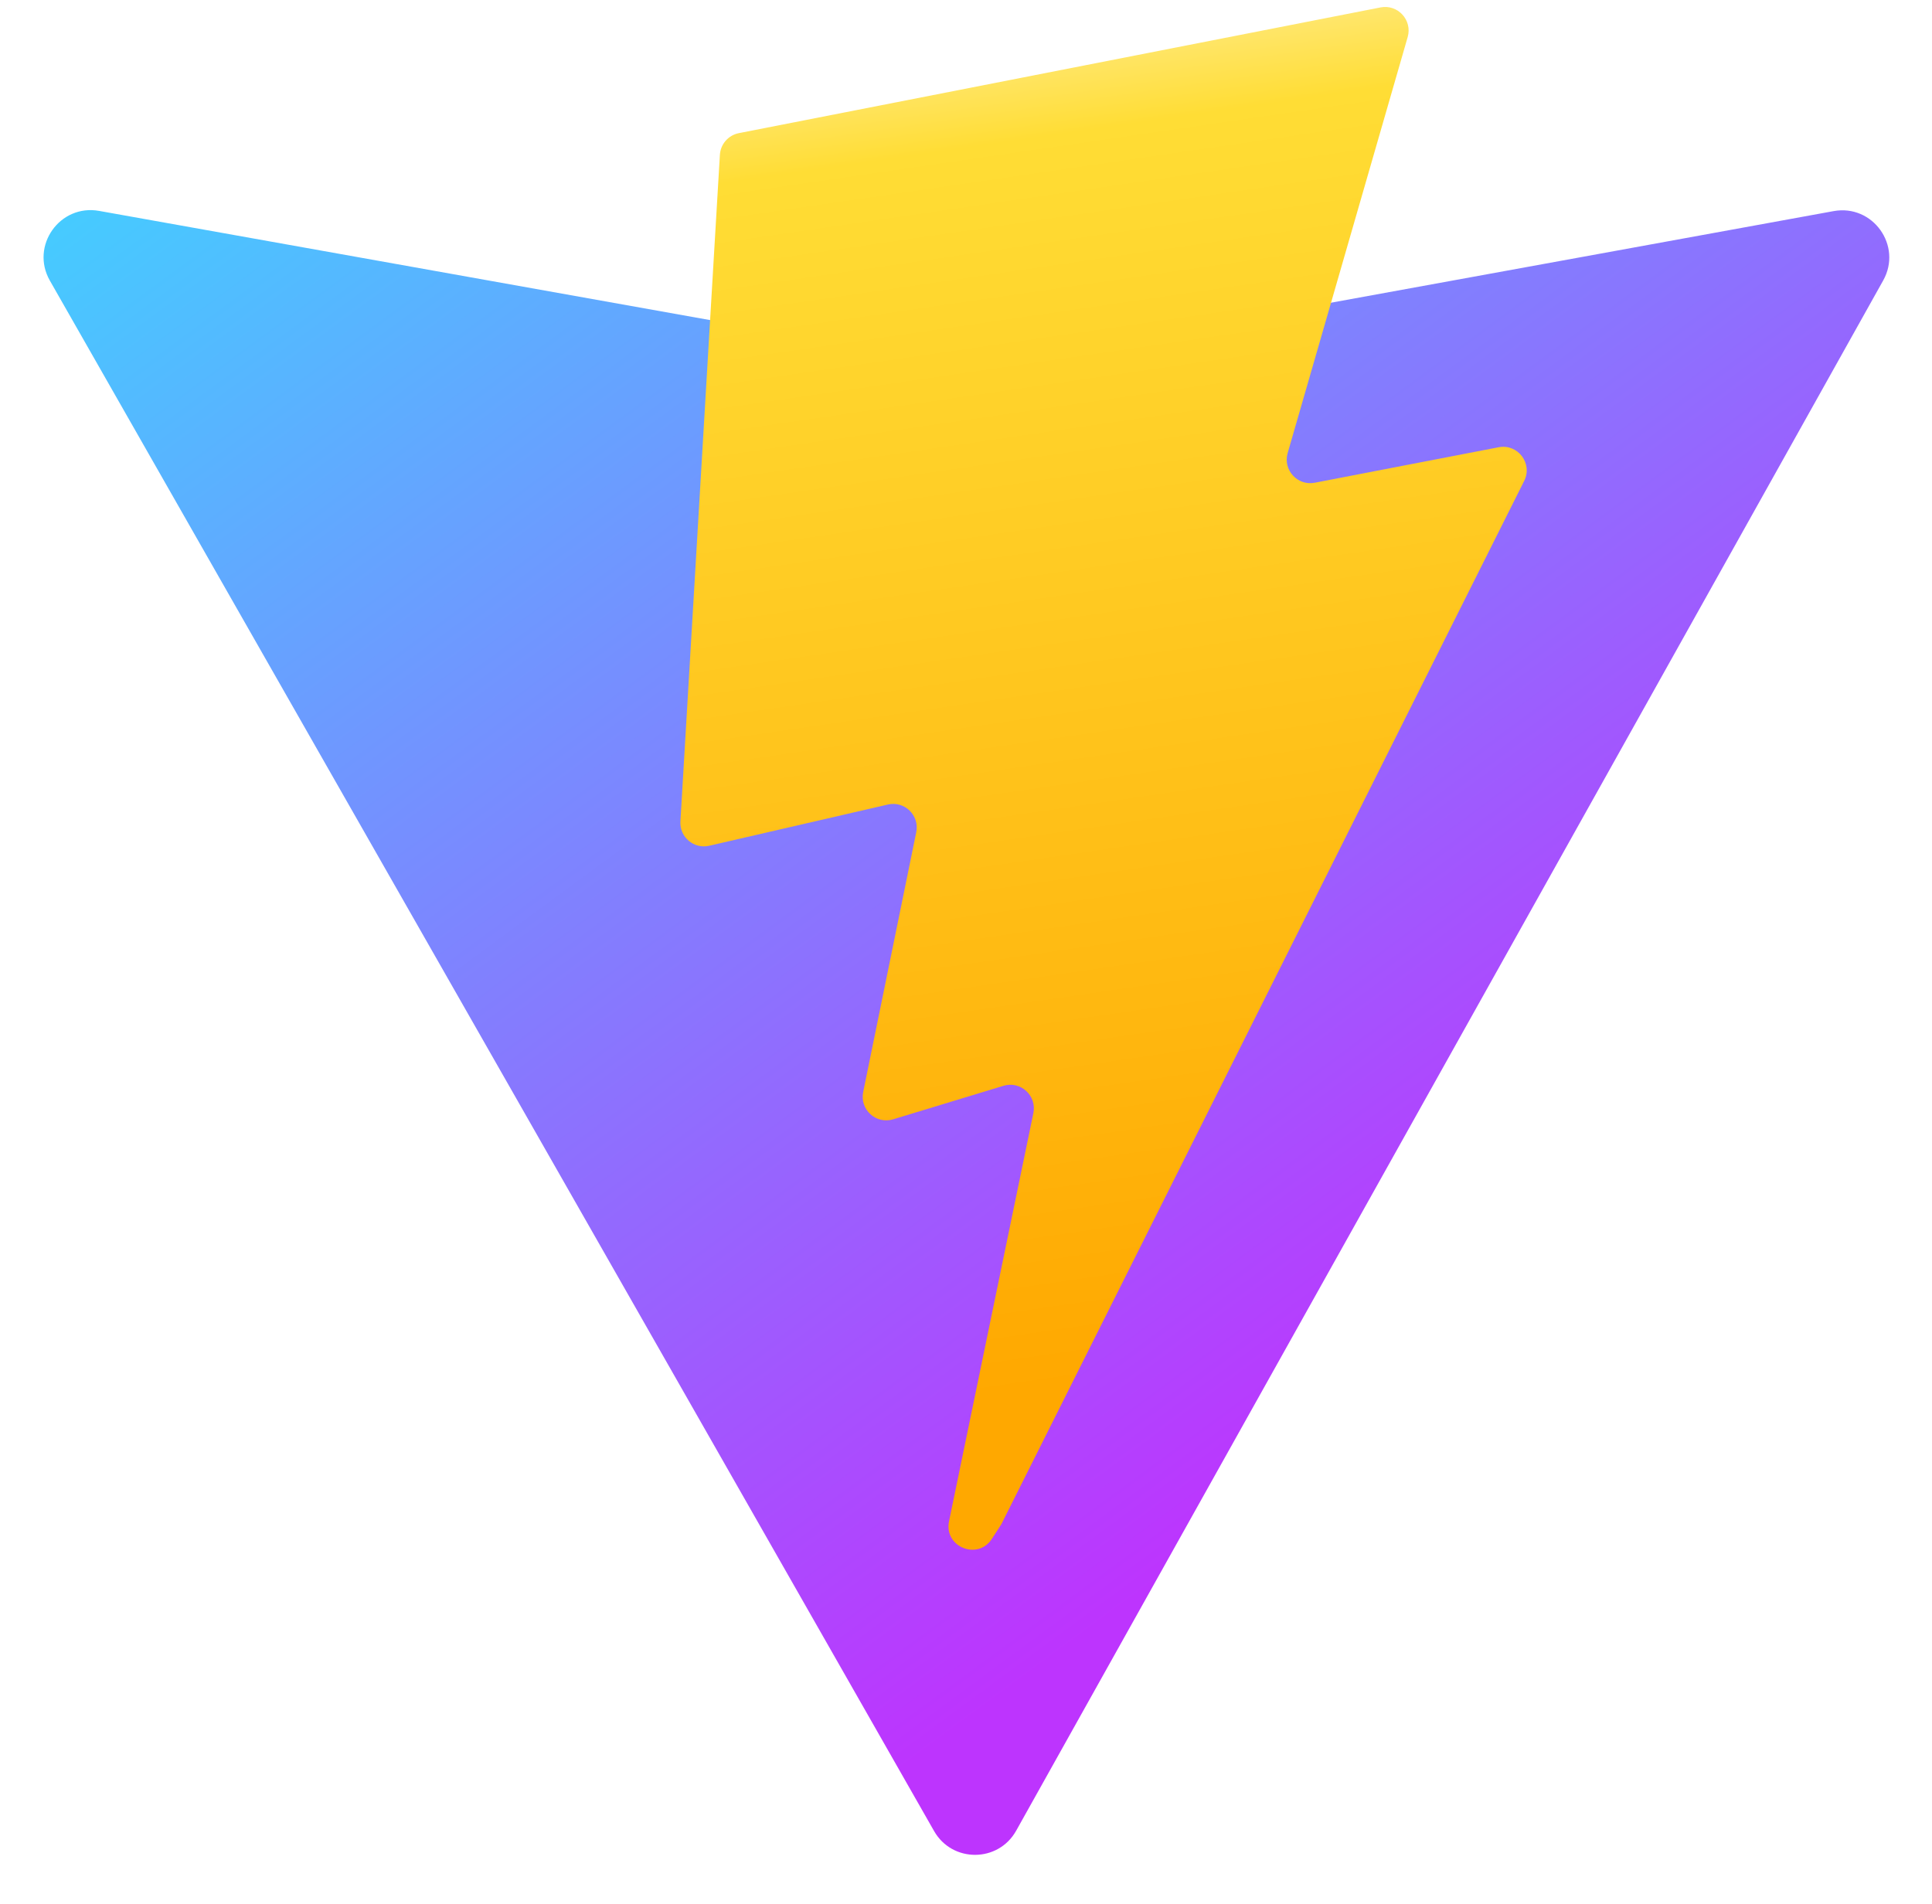
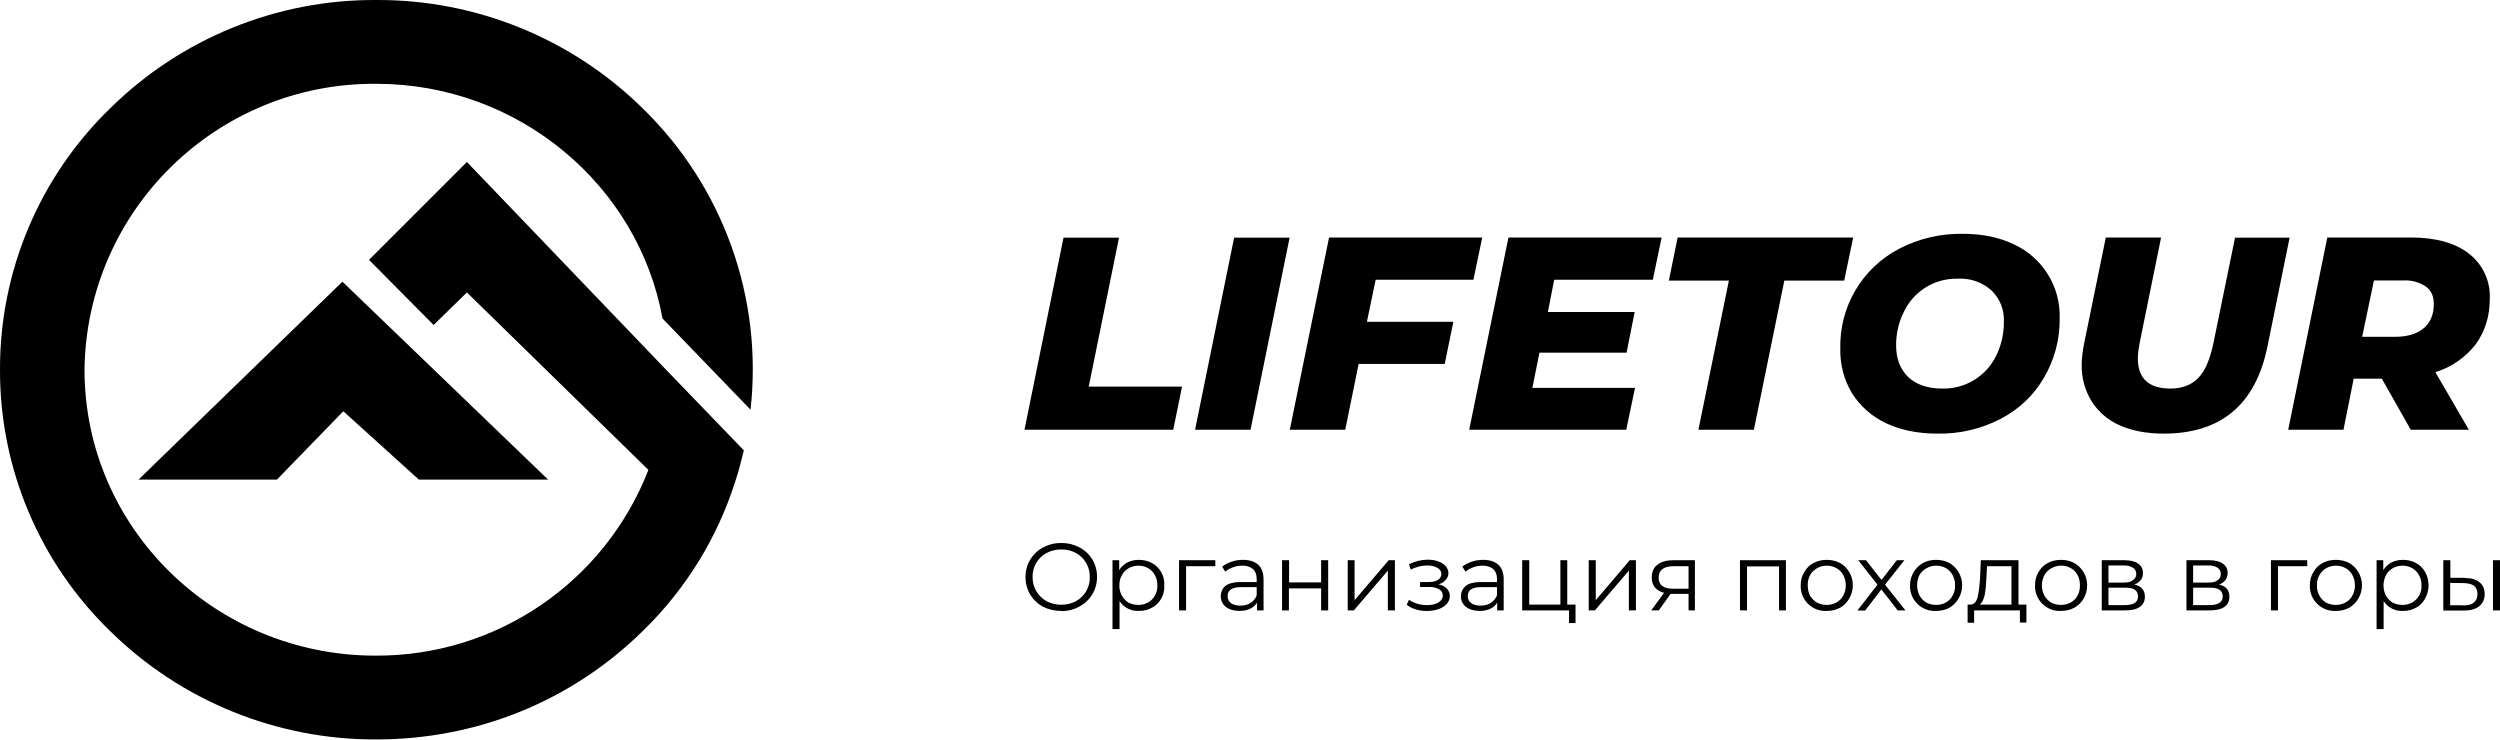
- <svg xmlns="http://www.w3.org/2000/svg" width="410" height="404" viewBox="0 0 410 404" fill="none">
-   <path d="M399.641 59.525L215.643 388.545C211.844 395.338 202.084 395.378 198.228 388.618L10.582 59.556C6.381 52.19 12.68 43.267 21.028 44.759L205.223 77.682C206.398 77.892 207.601 77.89 208.776 77.676L389.119 44.806C397.439 43.289 403.768 52.143 399.641 59.525Z" fill="url(#paint0_linear)" />
-   <path d="M292.965 1.574L156.801 28.255C154.563 28.694 152.906 30.59 152.771 32.866L144.395 174.33C144.198 177.662 147.258 180.248 150.51 179.498L188.42 170.749C191.967 169.931 195.172 173.055 194.443 176.622L183.18 231.775C182.422 235.487 185.907 238.661 189.532 237.56L212.947 230.446C216.577 229.344 220.065 232.527 219.297 236.242L201.398 322.875C200.278 328.294 207.486 331.249 210.492 326.603L212.5 323.5L323.454 102.072C325.312 98.365 322.108 94.137 318.036 94.923L279.014 102.454C275.347 103.161 272.227 99.746 273.262 96.158L298.731 7.867C299.767 4.273 296.636 0.855 292.965 1.574Z" fill="url(#paint1_linear)" />
-   <defs>
-     <linearGradient id="paint0_linear" x1="6" y1="33" x2="235" y2="344" gradientUnits="userSpaceOnUse">
-       <stop stop-color="#41D1FF" />
-       <stop offset="1" stop-color="#BD34FE" />
-     </linearGradient>
-     <linearGradient id="paint1_linear" x1="194.651" y1="8.818" x2="236.076" y2="292.989" gradientUnits="userSpaceOnUse">
-       <stop stop-color="#FFEA83" />
-       <stop offset="0.083" stop-color="#FFDD35" />
-       <stop offset="1" stop-color="#FFA800" />
-     </linearGradient>
-   </defs>
+ <svg xmlns="http://www.w3.org/2000/svg" viewBox="0 0 142 42" fill="currentColor">
+   <path d="m15.73 27.24 3.77-3.88 4.29 3.88h7.34l-11.68-11.24-11.58 11.24h7.86Z" />
+   <path d="m26.52 9.2-5.56 5.56 3.67 3.7 1.89-1.85 10.31 10.08a16.54 16.54 0 0 1-15.5 10.55c-9.13 0-16.53-7.27-16.53-16.24a16.45 16.45 0 0 1 16.58-16.24c8.1 0 14.89 5.79 16.25 13.33l5 5.18a20.67 20.67 0 0 0-6.12-17.11 21.43 21.43 0 0 0-15.13-6.16 21.35 21.35 0 0 0-15.12 6.15 20.59 20.59 0 0 0-6.26 14.85 20.6 20.6 0 0 0 6.26 14.85 21.43 21.43 0 0 0 15.12 6.15c5.7 0 11.07-2.17 15.12-6.15a20.46 20.46 0 0 0 5.28-8.56c.19-.55.33-1.16.47-1.71l-4.33-4.49-11.4-11.89Zm33.89 4.3h3.15l-1.72 8.46h5.3l-.5 2.45h-8.45l2.22-10.92Zm9.69 0h3.15l-2.22 10.91h-3.15l2.22-10.92Zm8.04 2.38-.5 2.4h4.91l-.49 2.39h-4.89l-.76 3.74h-3.15l2.23-10.92h8.7l-.5 2.4h-5.55Zm10.14 0-.36 1.84h4.93l-.46 2.31h-4.95l-.4 2h5.83l-.5 2.38h-8.92l2.23-10.92h8.7l-.5 2.4h-5.6Zm9.92.06h-3.41l.5-2.45h9.97l-.51 2.45h-3.4l-1.73 8.47h-3.15l1.73-8.47Zm11.85 8.69c-1.12 0-2.1-.2-2.94-.6a4.6 4.6 0 0 1-1.92-1.7 4.69 4.69 0 0 1-.66-2.5 6.22 6.22 0 0 1 3.34-5.7 7.58 7.58 0 0 1 3.6-.85c1.12 0 2.1.2 2.92.6a4.47 4.47 0 0 1 2.6 4.2 6.5 6.5 0 0 1-.89 3.37c-.58 1-1.4 1.78-2.46 2.34a7.48 7.48 0 0 1-3.59.84Zm.27-2.56a3.31 3.31 0 0 0 3.07-1.88 4.3 4.3 0 0 0 .43-1.92 2.3 2.3 0 0 0-.7-1.77 2.63 2.63 0 0 0-1.92-.67 3.3 3.3 0 0 0-3.07 1.9 4.2 4.2 0 0 0-.43 1.91c0 .74.23 1.33.69 1.78.46.43 1.1.65 1.93.65Zm12.58 2.56c-.97 0-1.8-.16-2.5-.47a3.62 3.62 0 0 1-1.6-1.37 3.86 3.86 0 0 1-.56-2.09c0-.33.05-.72.13-1.15l1.24-6.06h3.14l-1.22 6c-.06.32-.1.6-.1.87 0 1.14.62 1.71 1.85 1.71.66 0 1.19-.2 1.57-.59.4-.4.68-1.07.87-1.98l1.23-6h3.1l-1.26 6.19c-.68 3.3-2.64 4.94-5.9 4.94Zm18.52-7.66c0 1-.27 1.86-.81 2.6a4.62 4.62 0 0 1-2.28 1.57l1.9 3.27h-3.3l-1.64-2.9h-1.6l-.58 2.9h-3.14l2.22-10.92h4.75c1.42 0 2.52.31 3.3.92a3.06 3.06 0 0 1 1.18 2.56Zm-3.18.3c0-.45-.15-.78-.46-1a2.1 2.1 0 0 0-1.29-.34h-1.65l-.67 3.2h1.88c.7 0 1.24-.17 1.62-.49.38-.32.57-.78.57-1.37Zm-77.96 17.43c-.38 0-.73-.08-1.04-.24a1.9 1.9 0 0 1-.73-.7 1.9 1.9 0 0 1-.26-.98 1.87 1.87 0 0 1 .99-1.68c.31-.17.66-.26 1.04-.26s.73.09 1.03.25a1.85 1.85 0 0 1 1 1.68 1.87 1.87 0 0 1-1 1.68c-.3.17-.65.26-1.03.26Zm0-.35c.3 0 .58-.07.83-.2a1.51 1.51 0 0 0 .79-1.38c0-.3-.07-.56-.21-.8a1.46 1.46 0 0 0-.58-.56c-.25-.14-.52-.2-.83-.2-.3 0-.58.06-.83.2a1.5 1.5 0 0 0-.8 1.36c0 .3.07.57.21.81.15.24.34.43.59.57.25.13.53.2.83.2Zm4.41-2.55c.27 0 .52.06.74.18a1.34 1.34 0 0 1 .7 1.27 1.34 1.34 0 0 1-.7 1.27c-.22.12-.47.18-.74.18a1.23 1.23 0 0 1-1.1-.56v1.59h-.4v-3.91h.38v.56c.11-.18.27-.33.46-.43.2-.1.41-.15.66-.15Zm-.03 2.56c.2 0 .39-.05.55-.14.17-.1.3-.22.39-.4.1-.16.14-.36.14-.57 0-.22-.05-.41-.14-.58a.99.99 0 0 0-.39-.4 1.1 1.1 0 0 0-.55-.14c-.2 0-.4.05-.56.15a.92.92 0 0 0-.38.4c-.1.16-.14.35-.14.57a1.12 1.12 0 0 0 .52.98c.17.08.35.13.56.13Zm4.37-2.2h-1.66v2.51h-.4v-2.85h2.06v.34Zm1.57-.36c.38 0 .67.1.87.28.2.19.3.46.3.83v1.76h-.37v-.44a.9.9 0 0 1-.4.35c-.16.08-.36.12-.6.12-.32 0-.58-.08-.77-.23a.73.73 0 0 1-.29-.6c0-.24.09-.44.26-.59.19-.14.47-.22.86-.22h.92v-.17c0-.25-.07-.43-.2-.56a.9.9 0 0 0-.62-.2 1.54 1.54 0 0 0-.97.34l-.17-.29a1.97 1.97 0 0 1 1.18-.38Zm-.14 2.6c.22 0 .41-.05.57-.15.16-.1.28-.25.35-.43v-.47h-.9c-.5 0-.75.17-.75.51 0 .17.06.3.19.4.13.09.3.14.54.14Zm2.36-2.58h.4v1.26h1.82v-1.26h.4v2.85h-.4v-1.25h-1.83v1.25h-.39v-2.85Zm3.73 0h.39v2.27l1.94-2.27h.35v2.85h-.4v-2.26l-1.93 2.26h-.35v-2.85Zm5.15 1.37a.9.9 0 0 1 .48.24.6.6 0 0 1 .17.42c0 .17-.06.32-.17.45-.12.13-.28.23-.47.3a2.24 2.24 0 0 1-1.28.02c-.2-.06-.38-.15-.53-.27l.13-.28a1.82 1.82 0 0 0 1 .3c.27 0 .49-.04.66-.14.17-.1.26-.24.26-.4a.39.39 0 0 0-.21-.36 1.09 1.09 0 0 0-.58-.13h-.5v-.28h.48c.22 0 .4-.04.53-.12.13-.09.2-.2.2-.33 0-.16-.08-.27-.23-.36a1.13 1.13 0 0 0-.58-.13c-.31 0-.62.08-.93.23l-.1-.3c.34-.17.7-.26 1.07-.26.22 0 .42.03.6.1a1 1 0 0 1 .41.26c.1.12.16.25.16.4 0 .15-.05.28-.16.39-.1.11-.23.2-.4.25Zm2.54-1.39c.38 0 .67.1.87.28.2.19.3.46.3.83v1.76h-.37v-.44a.9.9 0 0 1-.39.35 1.4 1.4 0 0 1-.6.12c-.33 0-.59-.08-.78-.23a.73.73 0 0 1-.29-.6c0-.24.1-.44.27-.59.18-.14.46-.22.85-.22h.93v-.17c0-.25-.07-.43-.21-.56-.14-.13-.35-.2-.62-.2a1.54 1.54 0 0 0-.96.34l-.18-.29a1.97 1.97 0 0 1 1.18-.38Zm-.14 2.6c.23 0 .41-.05.57-.15.16-.1.28-.25.36-.43v-.47h-.92c-.5 0-.74.17-.74.51 0 .17.06.3.2.4.12.09.3.14.53.14Zm5.39-.06v1.05h-.37v-.72h-2.66v-2.85h.4v2.52h1.77v-2.52h.39v2.52h.47Zm.75-2.52h.4v2.27l1.93-2.27h.35v2.85h-.4v-2.26l-1.93 2.26h-.35v-2.85Zm6.03 0v2.85h-.36v-.94h-1.02l-.67.94h-.43l.73-1a.98.98 0 0 1-.52-.3.86.86 0 0 1-.18-.57c0-.32.1-.56.33-.73.22-.17.52-.25.9-.25h1.22Zm-2.06.99c0 .42.28.63.83.63h.87v-1.28h-.85c-.56 0-.85.22-.85.65Zm7.23-.99v2.85h-.39v-2.5h-1.82v2.5h-.4v-2.85h2.61Zm2.32 2.88a1.4 1.4 0 0 1-1.48-1.45c0-.28.06-.53.2-.75.12-.22.3-.4.52-.52.23-.12.48-.18.76-.18s.53.06.76.18a1.45 1.45 0 0 1 .72 1.27 1.48 1.48 0 0 1-.72 1.27 1.6 1.6 0 0 1-.76.18Zm0-.34c.2 0 .39-.05.55-.14.17-.1.3-.22.39-.4.09-.16.14-.36.14-.57 0-.22-.05-.41-.14-.58a.95.95 0 0 0-.39-.4 1.1 1.1 0 0 0-.55-.14c-.2 0-.4.05-.56.15a1 1 0 0 0-.39.39 1.2 1.2 0 0 0-.13.58c0 .21.04.4.13.58.1.17.23.3.4.4.16.08.34.13.55.13Zm4.03.31-.93-1.19-.92 1.2h-.44l1.14-1.47-1.09-1.39h.44l.88 1.12.87-1.12h.43l-1.1 1.39 1.16 1.46h-.44Zm2.18.03a1.4 1.4 0 0 1-1.48-1.45 1.45 1.45 0 0 1 .73-1.27c.22-.12.47-.18.75-.18s.54.06.76.18a1.46 1.46 0 0 1 .72 1.26 1.49 1.49 0 0 1-.72 1.28c-.22.12-.48.18-.76.18Zm0-.34c.21 0 .4-.05.56-.14.16-.1.3-.22.38-.4.1-.16.14-.36.14-.57 0-.22-.05-.41-.14-.58a.95.95 0 0 0-.38-.4 1.16 1.16 0 0 0-.56-.14c-.2 0-.39.05-.55.15a1 1 0 0 0-.4.39 1.34 1.34 0 0 0 .01 1.16c.1.17.22.3.39.4.16.08.35.13.55.13Zm5.13-.02v1.02h-.37v-.69h-2.6v.7h-.37v-1.03h.17c.2-.01.33-.15.4-.43.07-.27.11-.65.14-1.13l.04-.96h2.14v2.52h.45Zm-2.27-1.54c-.02.4-.05.74-.1 1-.06.26-.15.44-.28.54h1.8v-2.18h-1.39l-.03.64Zm4.24 1.9a1.4 1.4 0 0 1-1.48-1.45c0-.28.06-.53.19-.75.13-.22.3-.4.53-.52.22-.12.48-.18.76-.18s.53.06.75.18a1.45 1.45 0 0 1 .73 1.27c0 .28-.07.52-.2.75-.13.22-.3.39-.53.52-.22.12-.47.18-.75.18Zm0-.34c.2 0 .39-.05.55-.14.17-.1.3-.22.39-.4.09-.16.13-.36.13-.57 0-.22-.04-.41-.13-.58a.95.95 0 0 0-.39-.4 1.12 1.12 0 0 0-1.11.01 1 1 0 0 0-.39.39 1.27 1.27 0 0 0 0 1.16c.1.17.23.3.39.4.16.08.35.13.56.13Zm4.16-1.16c.4.09.6.32.6.7 0 .25-.1.44-.29.57-.19.14-.47.2-.84.2h-1.32v-2.85h1.28c.33 0 .6.06.78.19.19.13.28.3.28.54 0 .16-.04.3-.13.4-.09.11-.2.2-.36.25Zm-1.47-.11h.88c.22 0 .39-.04.5-.13a.4.4 0 0 0 .2-.36.4.4 0 0 0-.2-.36.92.92 0 0 0-.5-.12h-.88v.97Zm.92 1.28c.25 0 .44-.04.57-.12.12-.08.19-.2.19-.37 0-.17-.06-.3-.18-.38-.11-.08-.29-.12-.54-.12h-.96v.99h.92Zm5.36-1.17c.4.09.59.32.59.7 0 .25-.1.44-.28.57-.2.14-.47.2-.84.2h-1.32v-2.85h1.28c.33 0 .59.06.78.19.19.13.28.3.28.54 0 .16-.05.3-.13.4-.09.11-.2.2-.36.25Zm-1.47-.11h.87c.23 0 .4-.04.52-.13a.4.4 0 0 0 .18-.36.4.4 0 0 0-.19-.36.92.92 0 0 0-.5-.12h-.88v.97Zm.92 1.28c.25 0 .44-.04.56-.12a.4.4 0 0 0 .2-.37c0-.17-.06-.3-.18-.38-.11-.08-.3-.12-.54-.12h-.96v.99h.92Zm5.56-2.21h-1.66v2.51h-.4v-2.85h2.06v.34Zm1.63 2.54a1.4 1.4 0 0 1-1.48-1.45c0-.28.06-.53.2-.75.12-.22.3-.4.52-.52.23-.12.48-.18.76-.18s.53.06.76.18a1.46 1.46 0 0 1 .72 1.26 1.49 1.49 0 0 1-.72 1.28 1.6 1.6 0 0 1-.76.18Zm0-.34c.2 0 .39-.05.55-.14.17-.1.3-.22.39-.4.09-.16.14-.36.14-.57 0-.22-.05-.41-.14-.58a.95.95 0 0 0-.39-.4 1.1 1.1 0 0 0-.55-.14c-.2 0-.4.05-.56.15a.99.99 0 0 0-.38.39c-.1.17-.14.36-.14.58 0 .21.04.4.14.58.09.17.22.3.38.4.17.08.35.13.56.13Zm3.81-2.56c.27 0 .52.06.74.18.22.12.4.3.52.51a1.56 1.56 0 0 1-.01 1.52c-.12.22-.29.39-.51.51a1.5 1.5 0 0 1-.74.18 1.22 1.22 0 0 1-1.1-.56v1.59h-.4v-3.91h.38v.56c.12-.18.27-.33.46-.43.2-.1.42-.15.66-.15Zm-.03 2.56c.2 0 .39-.05.55-.14a1.03 1.03 0 0 0 .53-.97c0-.22-.04-.41-.14-.58a.98.98 0 0 0-.39-.4 1.1 1.1 0 0 0-.55-.14c-.2 0-.39.05-.56.15a.92.92 0 0 0-.38.4 1.27 1.27 0 0 0 0 1.15c.1.17.22.3.38.4.17.08.36.13.56.13Zm3.54-1.53c.37 0 .64.08.83.24.2.15.3.38.3.67 0 .3-.11.54-.32.7-.2.16-.5.24-.88.24h-1.15v-2.86h.4v1h.82Zm1.6-1.01h.4v2.85h-.4v-2.85Zm-1.7 2.57c.28 0 .48-.05.61-.16.14-.11.21-.28.21-.49 0-.2-.06-.36-.2-.47-.14-.1-.34-.15-.61-.15l-.74-.01v1.27h.74Z" />
</svg>
